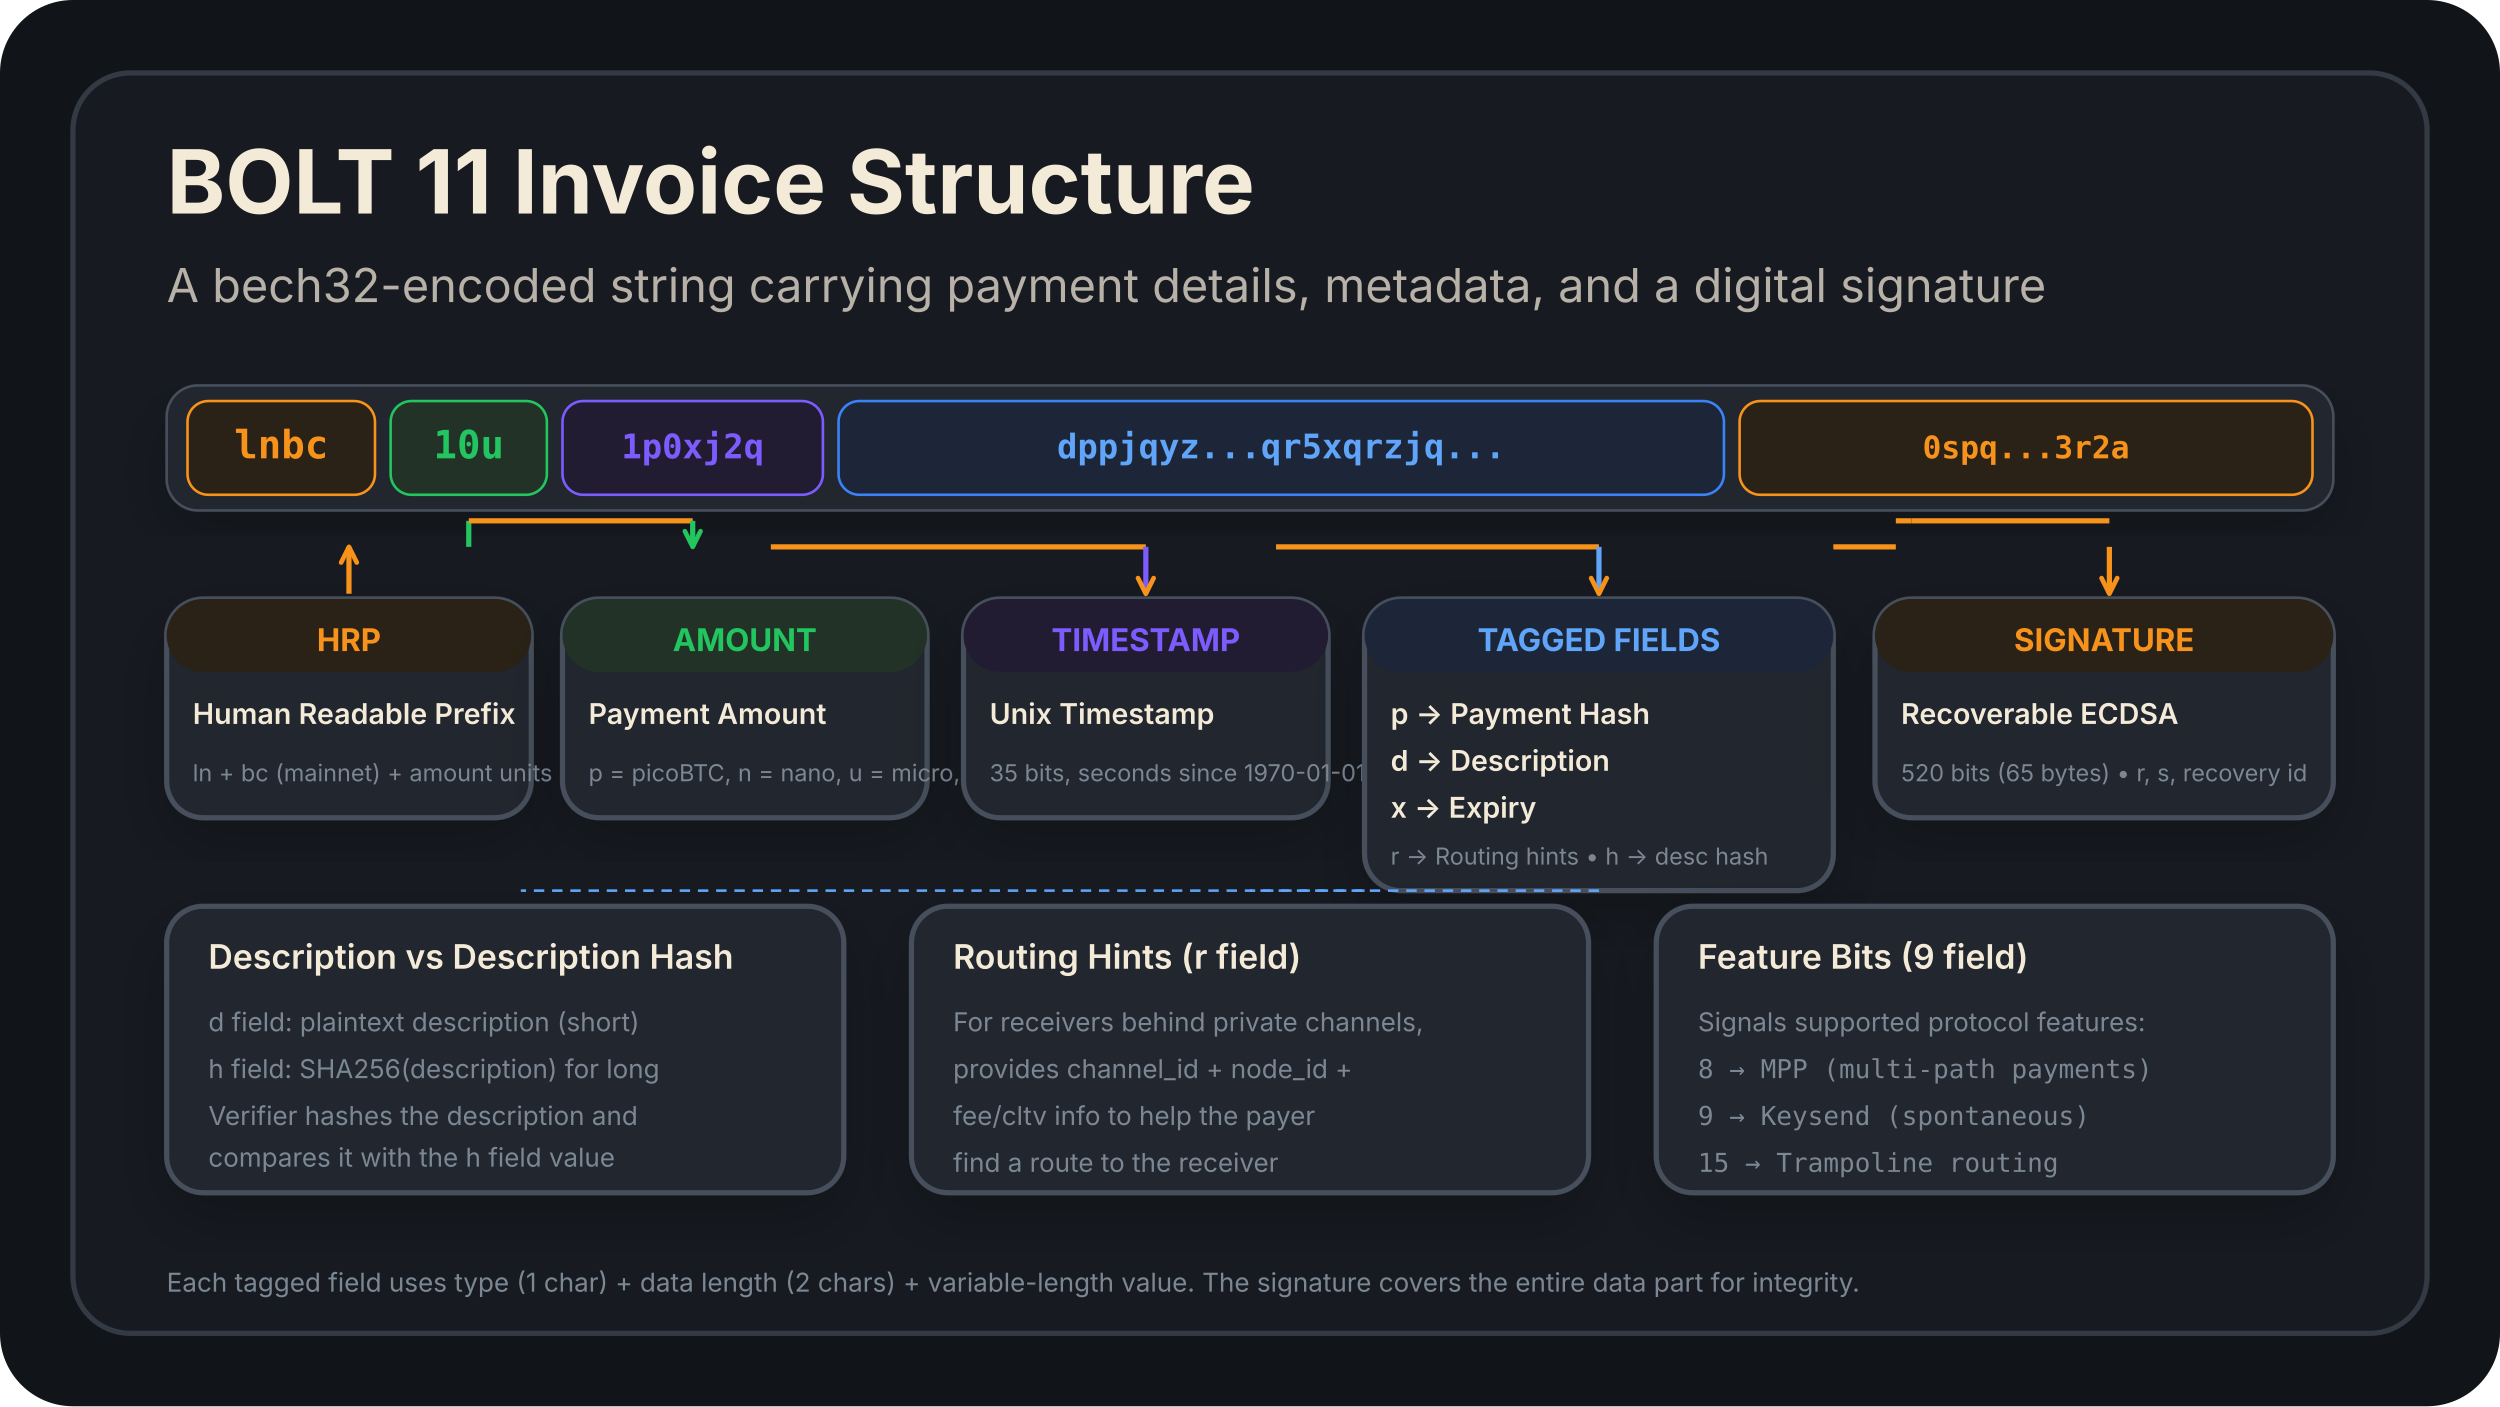
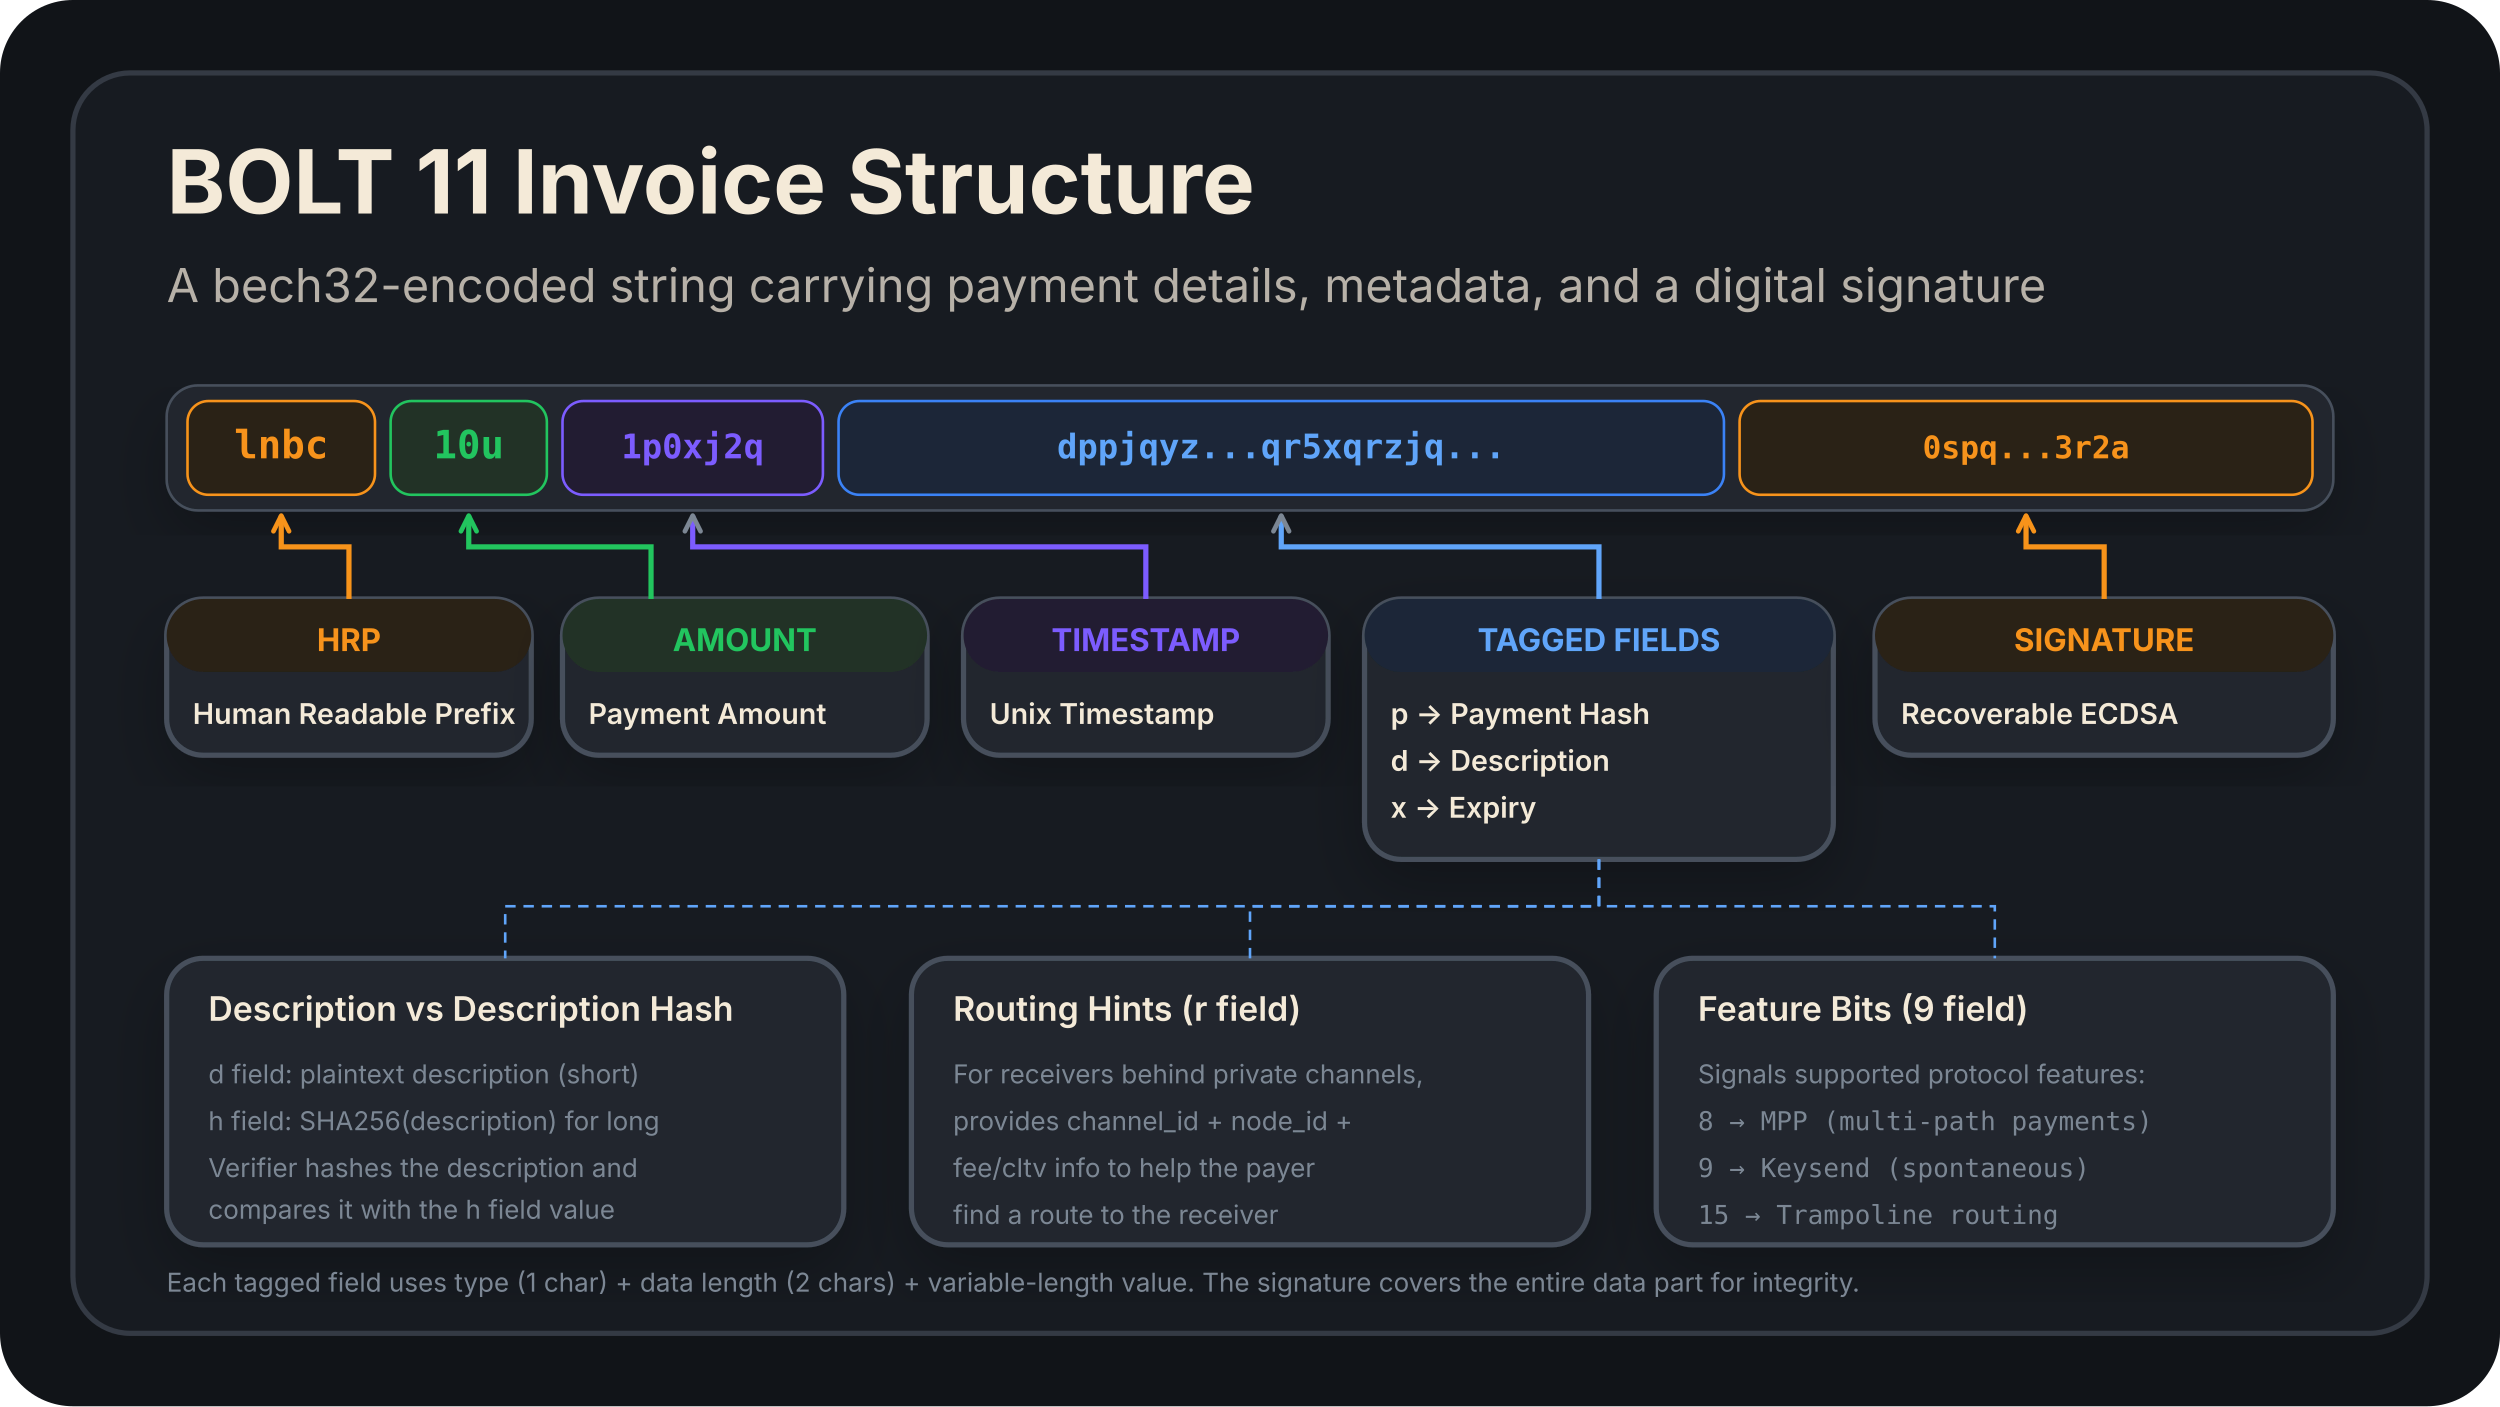
<svg xmlns="http://www.w3.org/2000/svg" width="960" height="540" viewBox="0 0 960 540" fill="none" role="img" aria-labelledby="title desc">
  <defs>
    <marker id="arrow-orange" markerWidth="10" markerHeight="10" refX="8" refY="5" orient="auto" markerUnits="userSpaceOnUse">
      <path d="M2 2L8 5L2 8" fill="none" stroke="#F7931A" stroke-width="1.8" stroke-linecap="round" stroke-linejoin="round" />
    </marker>
    <marker id="arrow-muted" markerWidth="10" markerHeight="10" refX="8" refY="5" orient="auto" markerUnits="userSpaceOnUse">
      <path d="M2 2L8 5L2 8" fill="none" stroke="#7C8794" stroke-width="1.8" stroke-linecap="round" stroke-linejoin="round" />
    </marker>
    <marker id="arrow-green" markerWidth="10" markerHeight="10" refX="8" refY="5" orient="auto" markerUnits="userSpaceOnUse">
      <path d="M2 2L8 5L2 8" fill="none" stroke="#22C55E" stroke-width="1.8" stroke-linecap="round" stroke-linejoin="round" />
    </marker>
    <filter id="soft" x="-20%" y="-20%" width="140%" height="140%">
      <feDropShadow dx="0" dy="10" stdDeviation="12" flood-color="#000000" flood-opacity="0.24" />
    </filter>
  </defs>
  <rect width="960" height="540" rx="28" fill="#111418" />
  <rect x="28" y="28" width="904" height="484" rx="22" fill="#171B21" stroke="#343A44" stroke-width="2" />
  <text x="64" y="82" fill="#F4EAD8" font-family="Inter, Arial, sans-serif" font-size="34" font-weight="700">BOLT 11 Invoice Structure</text>
  <text x="64" y="116" fill="#B7B1A8" font-family="Inter, Arial, sans-serif" font-size="18">A bech32-encoded string carrying payment details, metadata, and a digital signature</text>
  <g filter="url(#soft)">
    <rect x="64" y="148" width="832" height="48" rx="12" fill="#20252D" stroke="#46505C" stroke-width="1" />
    <rect x="72" y="154" width="72" height="36" rx="8" fill="#2A2116" stroke="#F7931A" stroke-width="1" />
    <text x="108" y="176" text-anchor="middle" fill="#F7931A" font-family="JetBrains Mono, monospace" font-size="15" font-weight="700">lnbc</text>
    <rect x="150" y="154" width="60" height="36" rx="8" fill="#203327" stroke="#22C55E" stroke-width="1" />
    <text x="180" y="176" text-anchor="middle" fill="#22C55E" font-family="JetBrains Mono, monospace" font-size="15" font-weight="700">10u</text>
    <rect x="216" y="154" width="100" height="36" rx="8" fill="#241E31" stroke="#7C5CFF" stroke-width="1" />
    <text x="266" y="176" text-anchor="middle" fill="#7C5CFF" font-family="JetBrains Mono, monospace" font-size="13" font-weight="700">1p0xj2q</text>
    <rect x="322" y="154" width="340" height="36" rx="8" fill="#1B2838" stroke="#3B82F6" stroke-width="1" />
    <text x="492" y="176" text-anchor="middle" fill="#60A5FA" font-family="JetBrains Mono, monospace" font-size="13" font-weight="700">dppjqyz...qr5xqrzjq...</text>
    <rect x="668" y="154" width="220" height="36" rx="8" fill="#2A2116" stroke="#F7931A" stroke-width="1" />
    <text x="778" y="176" text-anchor="middle" fill="#F7931A" font-family="JetBrains Mono, monospace" font-size="12" font-weight="700">0spq...3r2a</text>
  </g>
  <g filter="url(#soft)">
-     <rect x="64" y="230" width="140" height="84" rx="14" fill="#20252D" stroke="#46505C" stroke-width="2" />
+     <rect x="64" y="230" width="140" height="60" rx="14" fill="#20252D" stroke="#46505C" stroke-width="2" />
    <rect x="64" y="230" width="140" height="28" rx="14" fill="#2A2116" />
    <text x="134" y="250" text-anchor="middle" fill="#F7931A" font-family="Inter, Arial, sans-serif" font-size="12" font-weight="700">HRP</text>
    <text x="74" y="278" fill="#F4EAD8" font-family="Inter, Arial, sans-serif" font-size="11" font-weight="600">Human Readable Prefix</text>
-     <text x="74" y="300" fill="#7C8794" font-family="Inter, Arial, sans-serif" font-size="9">ln + bc (mainnet) + amount units</text>
  </g>
-   <path d="M134 228V210" stroke="#F7931A" stroke-width="2" marker-end="url(#arrow-orange)" />
+   <path d="M134 230V210H108V198" stroke="#F7931A" stroke-width="2" fill="none" marker-end="url(#arrow-orange)" />
  <g filter="url(#soft)">
-     <rect x="216" y="230" width="140" height="84" rx="14" fill="#20252D" stroke="#46505C" stroke-width="2" />
+     <rect x="216" y="230" width="140" height="60" rx="14" fill="#20252D" stroke="#46505C" stroke-width="2" />
    <rect x="216" y="230" width="140" height="28" rx="14" fill="#203327" />
    <text x="286" y="250" text-anchor="middle" fill="#22C55E" font-family="Inter, Arial, sans-serif" font-size="12" font-weight="700">AMOUNT</text>
    <text x="226" y="278" fill="#F4EAD8" font-family="Inter, Arial, sans-serif" font-size="11" font-weight="600">Payment Amount</text>
-     <text x="226" y="300" fill="#7C8794" font-family="Inter, Arial, sans-serif" font-size="9">p = picoBTC, n = nano, u = micro, m = milli</text>
  </g>
-   <path d="M180 210V200" stroke="#22C55E" stroke-width="2" />
-   <path d="M180 200H266" stroke="#F7931A" stroke-width="2" />
-   <path d="M266 200V210" stroke="#22C55E" stroke-width="2" marker-end="url(#arrow-green)" />
+   <path d="M250 230V210H180V198" stroke="#22C55E" stroke-width="2" fill="none" marker-end="url(#arrow-green)" />
  <g filter="url(#soft)">
-     <rect x="370" y="230" width="140" height="84" rx="14" fill="#20252D" stroke="#46505C" stroke-width="2" />
+     <rect x="370" y="230" width="140" height="60" rx="14" fill="#20252D" stroke="#46505C" stroke-width="2" />
    <rect x="370" y="230" width="140" height="28" rx="14" fill="#241E31" />
    <text x="440" y="250" text-anchor="middle" fill="#7C5CFF" font-family="Inter, Arial, sans-serif" font-size="12" font-weight="700">TIMESTAMP</text>
    <text x="380" y="278" fill="#F4EAD8" font-family="Inter, Arial, sans-serif" font-size="11" font-weight="600">Unix Timestamp</text>
-     <text x="380" y="300" fill="#7C8794" font-family="Inter, Arial, sans-serif" font-size="9">35 bits, seconds since 1970-01-01</text>
  </g>
-   <path d="M296 210H440" stroke="#F7931A" stroke-width="2" />
-   <path d="M440 210V228" stroke="#7C5CFF" stroke-width="2" marker-end="url(#arrow-orange)" />
+   <path d="M440 230V210H266V198" stroke="#7C5CFF" stroke-width="2" fill="none" marker-end="url(#arrow-muted)" />
  <g filter="url(#soft)">
-     <rect x="524" y="230" width="180" height="112" rx="14" fill="#20252D" stroke="#46505C" stroke-width="2" />
+     <rect x="524" y="230" width="180" height="100" rx="14" fill="#20252D" stroke="#46505C" stroke-width="2" />
    <rect x="524" y="230" width="180" height="28" rx="14" fill="#1B2838" />
    <text x="614" y="250" text-anchor="middle" fill="#60A5FA" font-family="Inter, Arial, sans-serif" font-size="12" font-weight="700">TAGGED FIELDS</text>
    <text x="534" y="278" fill="#F4EAD8" font-family="Inter, Arial, sans-serif" font-size="11" font-weight="600">p → Payment Hash</text>
    <text x="534" y="296" fill="#F4EAD8" font-family="Inter, Arial, sans-serif" font-size="11" font-weight="600">d → Description</text>
    <text x="534" y="314" fill="#F4EAD8" font-family="Inter, Arial, sans-serif" font-size="11" font-weight="600">x → Expiry</text>
-     <text x="534" y="332" fill="#7C8794" font-family="Inter, Arial, sans-serif" font-size="9">r → Routing hints • h → desc hash</text>
  </g>
-   <path d="M490 210H614" stroke="#F7931A" stroke-width="2" />
-   <path d="M614 210V228" stroke="#60A5FA" stroke-width="2" marker-end="url(#arrow-orange)" />
+   <path d="M614 230V210H492V198" stroke="#60A5FA" stroke-width="2" fill="none" marker-end="url(#arrow-muted)" />
  <g filter="url(#soft)">
-     <rect x="720" y="230" width="176" height="84" rx="14" fill="#20252D" stroke="#46505C" stroke-width="2" />
+     <rect x="720" y="230" width="176" height="60" rx="14" fill="#20252D" stroke="#46505C" stroke-width="2" />
    <rect x="720" y="230" width="176" height="28" rx="14" fill="#2A2116" />
    <text x="808" y="250" text-anchor="middle" fill="#F7931A" font-family="Inter, Arial, sans-serif" font-size="12" font-weight="700">SIGNATURE</text>
    <text x="730" y="278" fill="#F4EAD8" font-family="Inter, Arial, sans-serif" font-size="11" font-weight="600">Recoverable ECDSA</text>
-     <text x="730" y="300" fill="#7C8794" font-family="Inter, Arial, sans-serif" font-size="9">520 bits (65 bytes) • r, s, recovery id</text>
  </g>
-   <path d="M704 210H728" stroke="#F7931A" stroke-width="2" />
-   <path d="M728 200H734" stroke="#F7931A" stroke-width="2" />
-   <path d="M734 200H810" stroke="#F7931A" stroke-width="2" />
-   <path d="M810 210V228" stroke="#F7931A" stroke-width="2" marker-end="url(#arrow-orange)" />
+   <path d="M808 230V210H778V198" stroke="#F7931A" stroke-width="2" fill="none" marker-end="url(#arrow-orange)" />
  <g filter="url(#soft)">
-     <rect x="64" y="348" width="260" height="110" rx="14" fill="#20252D" stroke="#46505C" stroke-width="2" />
-     <text x="80" y="372" fill="#F4EAD8" font-family="Inter, Arial, sans-serif" font-size="13" font-weight="600">Description vs Description Hash</text>
-     <text x="80" y="396" fill="#7C8794" font-family="Inter, Arial, sans-serif" font-size="10">d field: plaintext description (short)</text>
-     <text x="80" y="414" fill="#7C8794" font-family="Inter, Arial, sans-serif" font-size="10">h field: SHA256(description) for long</text>
-     <text x="80" y="432" fill="#7C8794" font-family="Inter, Arial, sans-serif" font-size="10">Verifier hashes the description and</text>
-     <text x="80" y="448" fill="#7C8794" font-family="Inter, Arial, sans-serif" font-size="10">compares it with the h field value</text>
+     <rect x="64" y="368" width="260" height="110" rx="14" fill="#20252D" stroke="#46505C" stroke-width="2" />
+     <text x="80" y="392" fill="#F4EAD8" font-family="Inter, Arial, sans-serif" font-size="13" font-weight="600">Description vs Description Hash</text>
+     <text x="80" y="416" fill="#7C8794" font-family="Inter, Arial, sans-serif" font-size="10">d field: plaintext description (short)</text>
+     <text x="80" y="434" fill="#7C8794" font-family="Inter, Arial, sans-serif" font-size="10">h field: SHA256(description) for long</text>
+     <text x="80" y="452" fill="#7C8794" font-family="Inter, Arial, sans-serif" font-size="10">Verifier hashes the description and</text>
+     <text x="80" y="468" fill="#7C8794" font-family="Inter, Arial, sans-serif" font-size="10">compares it with the h field value</text>
  </g>
-   <path d="M524 342H200" stroke="#60A5FA" stroke-width="1" stroke-dasharray="4 3" />
-   <path d="M200 348" stroke="#60A5FA" stroke-width="1" stroke-dasharray="4 3" />
+   <path d="M614 330V348H194V368" stroke="#60A5FA" stroke-width="1" stroke-dasharray="4 3" fill="none" />
  <g filter="url(#soft)">
-     <rect x="350" y="348" width="260" height="110" rx="14" fill="#20252D" stroke="#46505C" stroke-width="2" />
-     <text x="366" y="372" fill="#F4EAD8" font-family="Inter, Arial, sans-serif" font-size="13" font-weight="600">Routing Hints (r field)</text>
-     <text x="366" y="396" fill="#7C8794" font-family="Inter, Arial, sans-serif" font-size="10">For receivers behind private channels,</text>
-     <text x="366" y="414" fill="#7C8794" font-family="Inter, Arial, sans-serif" font-size="10">provides channel_id + node_id +</text>
-     <text x="366" y="432" fill="#7C8794" font-family="Inter, Arial, sans-serif" font-size="10">fee/cltv info to help the payer</text>
-     <text x="366" y="450" fill="#7C8794" font-family="Inter, Arial, sans-serif" font-size="10">find a route to the receiver</text>
+     <rect x="350" y="368" width="260" height="110" rx="14" fill="#20252D" stroke="#46505C" stroke-width="2" />
+     <text x="366" y="392" fill="#F4EAD8" font-family="Inter, Arial, sans-serif" font-size="13" font-weight="600">Routing Hints (r field)</text>
+     <text x="366" y="416" fill="#7C8794" font-family="Inter, Arial, sans-serif" font-size="10">For receivers behind private channels,</text>
+     <text x="366" y="434" fill="#7C8794" font-family="Inter, Arial, sans-serif" font-size="10">provides channel_id + node_id +</text>
+     <text x="366" y="452" fill="#7C8794" font-family="Inter, Arial, sans-serif" font-size="10">fee/cltv info to help the payer</text>
+     <text x="366" y="470" fill="#7C8794" font-family="Inter, Arial, sans-serif" font-size="10">find a route to the receiver</text>
  </g>
-   <path d="M614 342H480" stroke="#60A5FA" stroke-width="1" stroke-dasharray="4 3" />
+   <path d="M614 330V348H480V368" stroke="#60A5FA" stroke-width="1" stroke-dasharray="4 3" fill="none" />
  <g filter="url(#soft)">
-     <rect x="636" y="348" width="260" height="110" rx="14" fill="#20252D" stroke="#46505C" stroke-width="2" />
-     <text x="652" y="372" fill="#F4EAD8" font-family="Inter, Arial, sans-serif" font-size="13" font-weight="600">Feature Bits (9 field)</text>
-     <text x="652" y="396" fill="#7C8794" font-family="Inter, Arial, sans-serif" font-size="10">Signals supported protocol features:</text>
-     <text x="652" y="414" fill="#7C8794" font-family="JetBrains Mono, monospace" font-size="10">8 → MPP (multi-path payments)</text>
-     <text x="652" y="432" fill="#7C8794" font-family="JetBrains Mono, monospace" font-size="10">9 → Keysend (spontaneous)</text>
-     <text x="652" y="450" fill="#7C8794" font-family="JetBrains Mono, monospace" font-size="10">15 → Trampoline routing</text>
+     <rect x="636" y="368" width="260" height="110" rx="14" fill="#20252D" stroke="#46505C" stroke-width="2" />
+     <text x="652" y="392" fill="#F4EAD8" font-family="Inter, Arial, sans-serif" font-size="13" font-weight="600">Feature Bits (9 field)</text>
+     <text x="652" y="416" fill="#7C8794" font-family="Inter, Arial, sans-serif" font-size="10">Signals supported protocol features:</text>
+     <text x="652" y="434" fill="#7C8794" font-family="JetBrains Mono, monospace" font-size="10">8 → MPP (multi-path payments)</text>
+     <text x="652" y="452" fill="#7C8794" font-family="JetBrains Mono, monospace" font-size="10">9 → Keysend (spontaneous)</text>
+     <text x="652" y="470" fill="#7C8794" font-family="JetBrains Mono, monospace" font-size="10">15 → Trampoline routing</text>
  </g>
+   <path d="M614 330V348H766V368" stroke="#60A5FA" stroke-width="1" stroke-dasharray="4 3" fill="none" />
  <text x="64" y="496" fill="#7C8794" font-family="Inter, Arial, sans-serif" font-size="10">Each tagged field uses type (1 char) + data length (2 chars) + variable-length value. The signature covers the entire data part for integrity.</text>
</svg>
